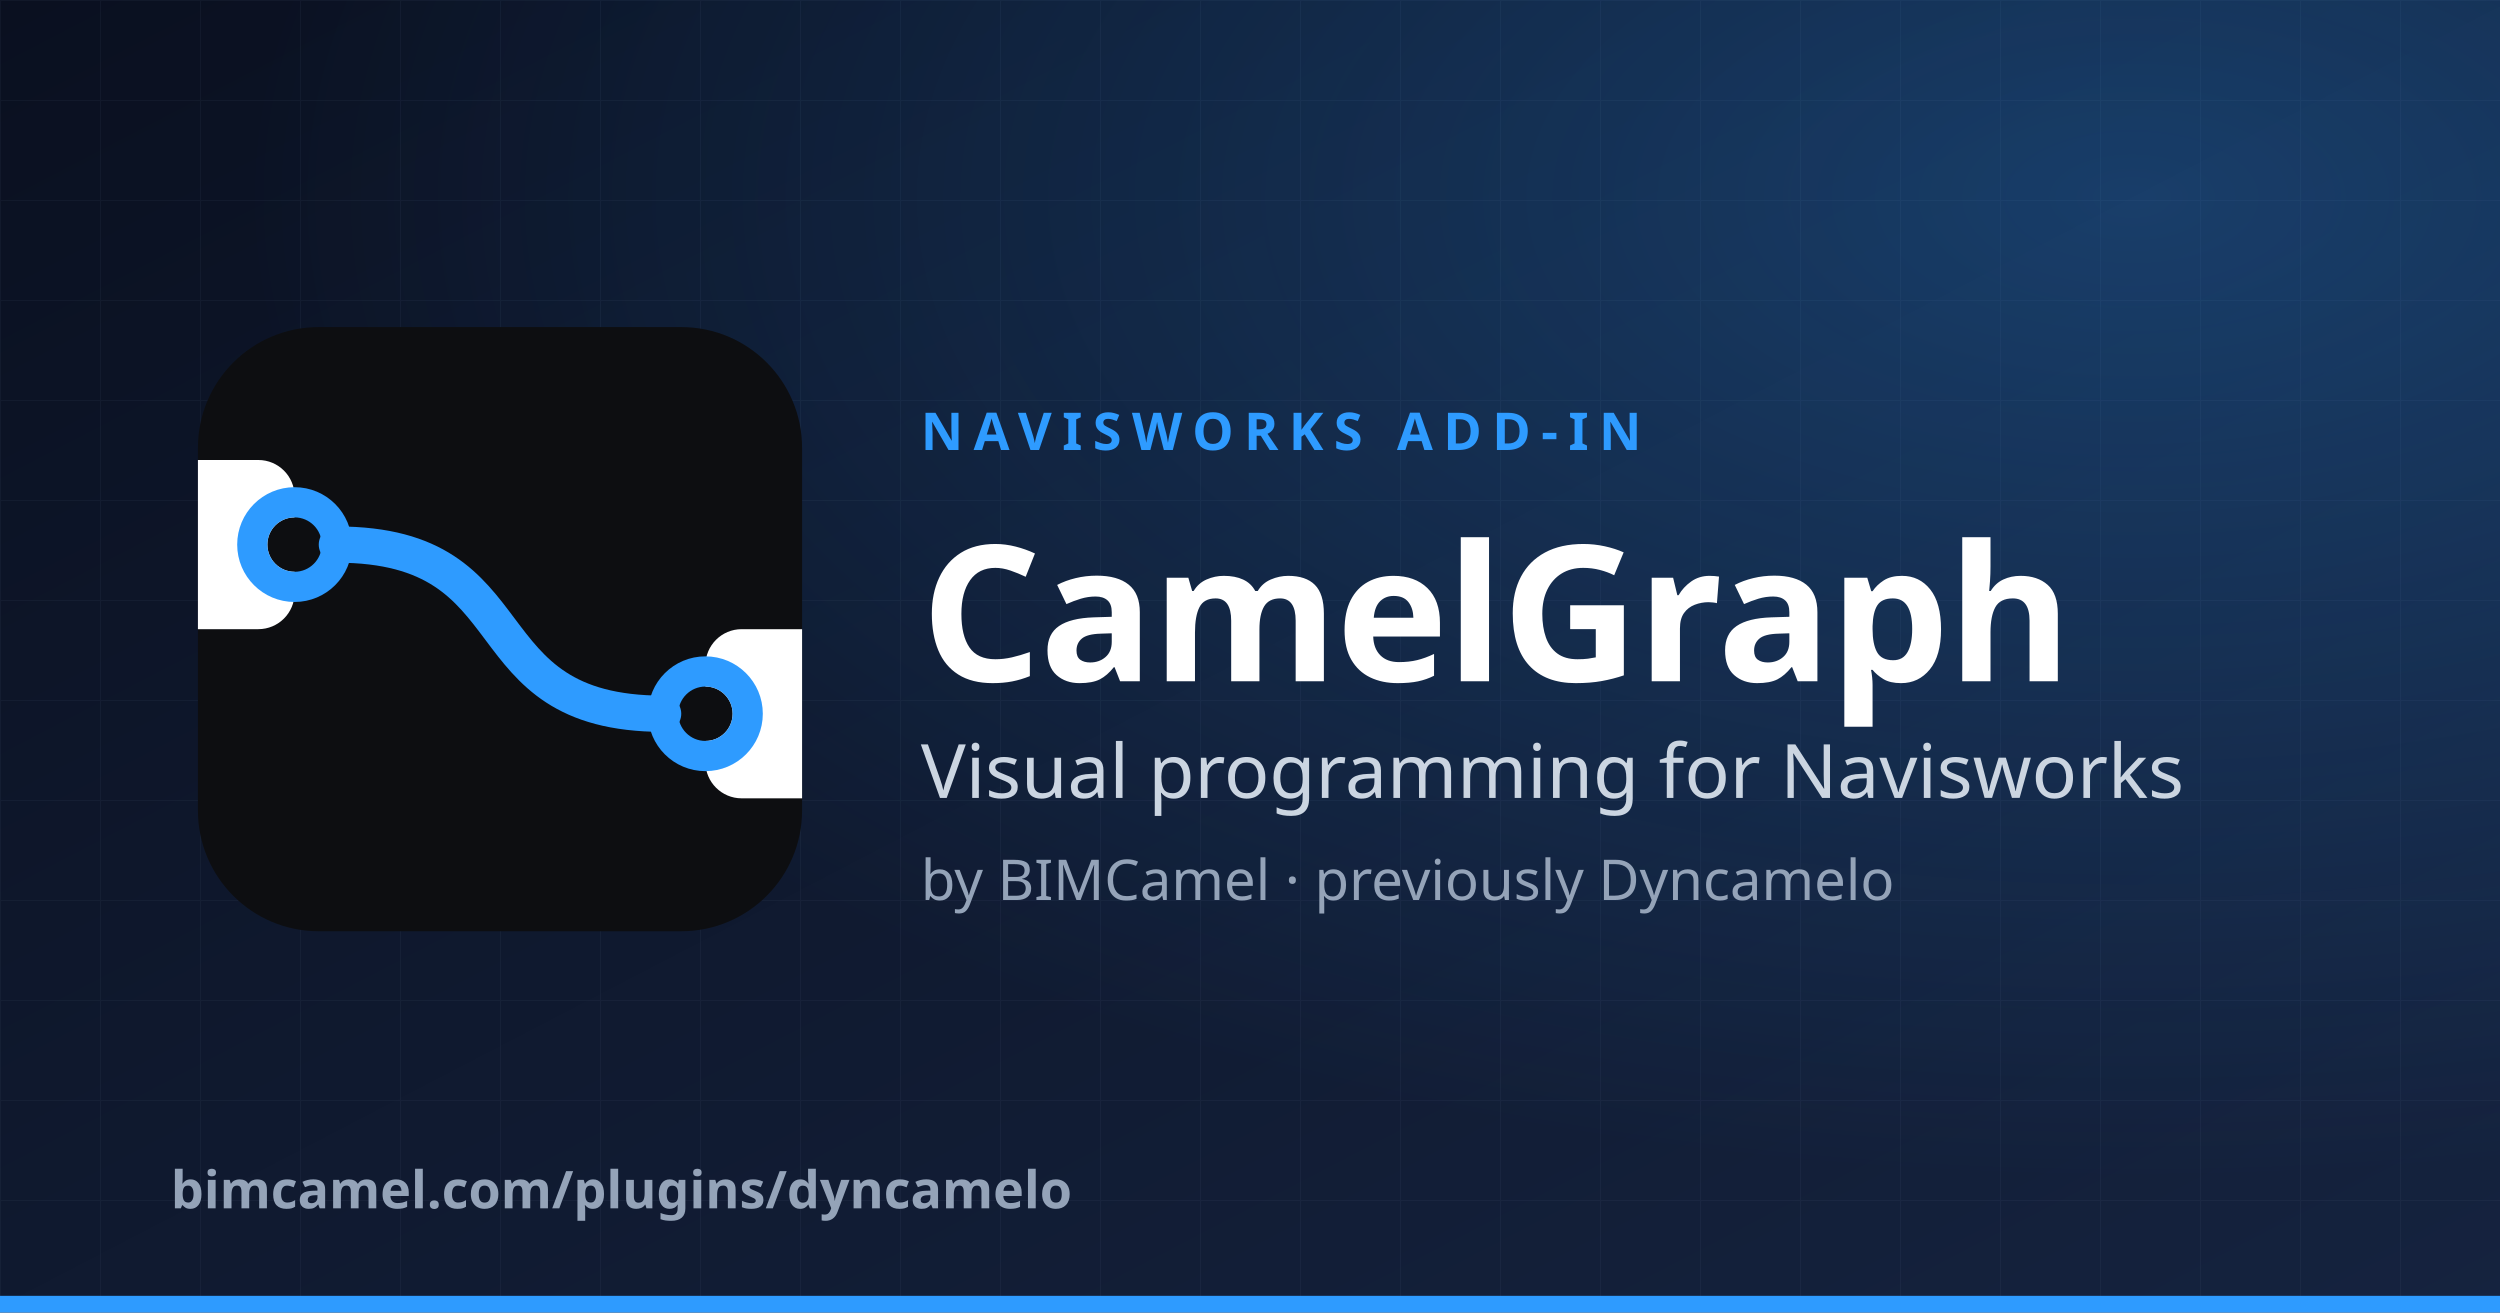
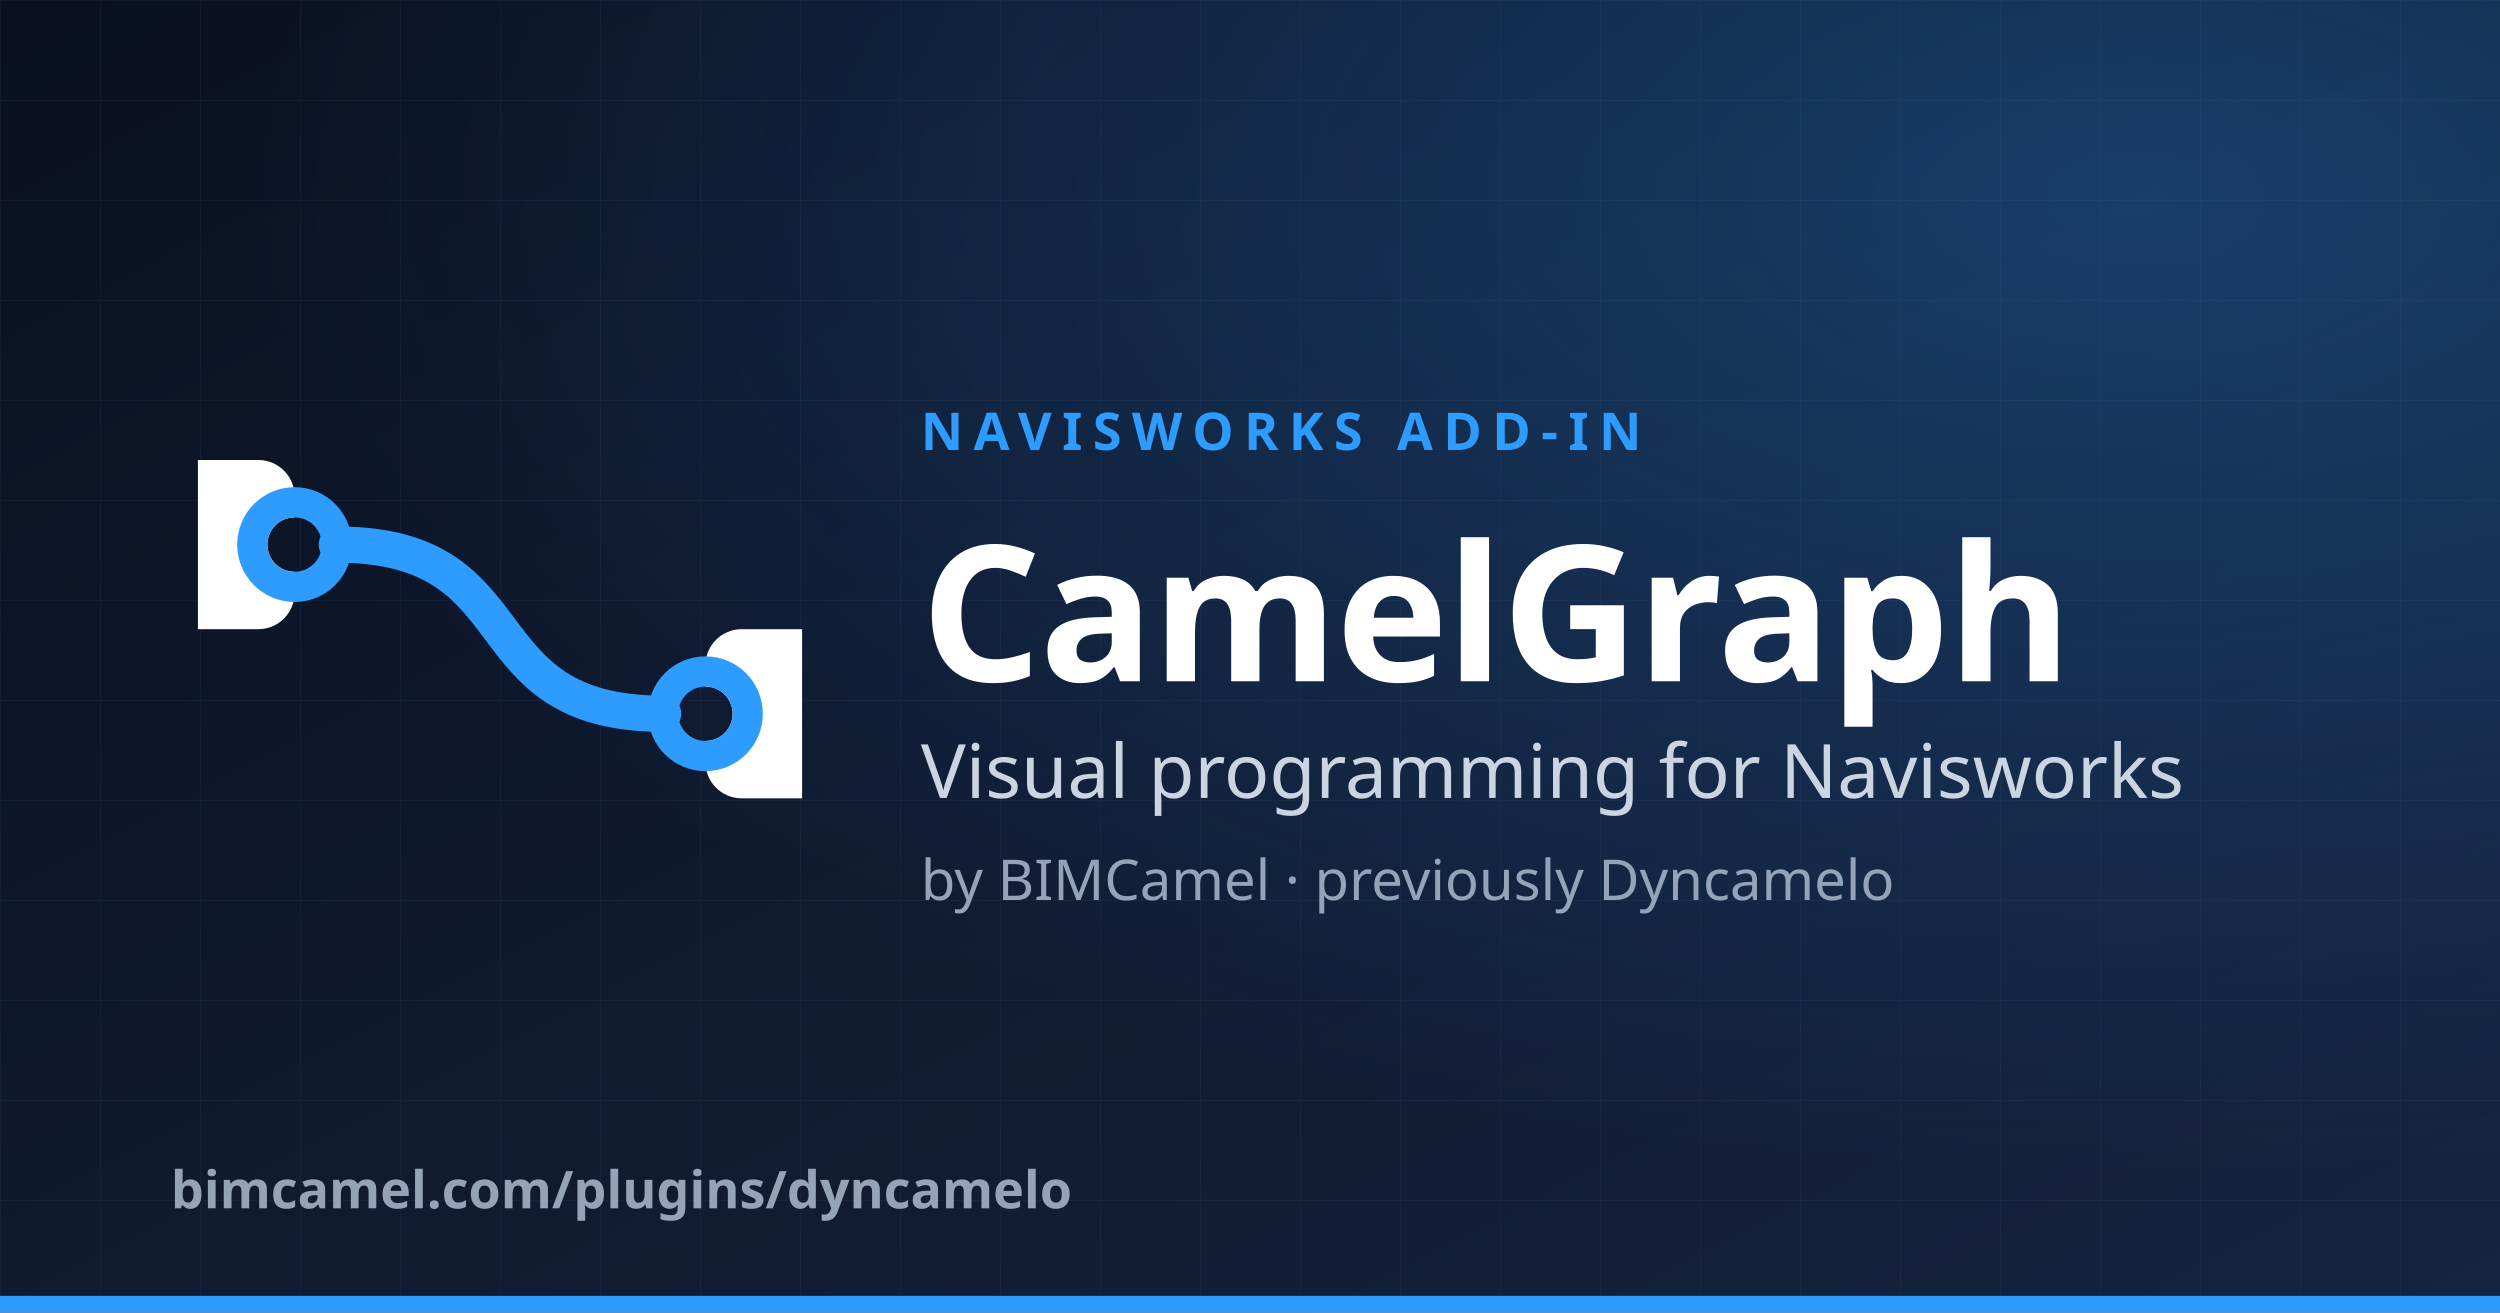
<svg xmlns="http://www.w3.org/2000/svg" viewBox="0 0 1200 630" width="1200" height="630">
  <defs>
    <linearGradient id="bg" x1="0" y1="0" x2="1" y2="1">
      <stop offset="0" stop-color="#0A1020" />
      <stop offset="1" stop-color="#15233F" />
    </linearGradient>
    <radialGradient id="wash" cx="0.85" cy="0.15" r="0.75">
      <stop offset="0" stop-color="#2E9BFF" stop-opacity="0.28" />
      <stop offset="1" stop-color="#2E9BFF" stop-opacity="0" />
    </radialGradient>
    <pattern id="grid" width="48" height="48" patternUnits="userSpaceOnUse">
      <path d="M48 0H0V48" fill="none" stroke="#94a3b8" stroke-opacity="0.06" />
    </pattern>
  </defs>
  <rect width="1200" height="630" fill="url(#bg)" />
  <rect width="1200" height="630" fill="url(#grid)" />
  <rect width="1200" height="630" fill="url(#wash)" />
  <svg x="95" y="157" viewBox="0 0 100 100" width="290" height="290">
    <defs>
      <clipPath id="c">
-         <rect width="100" height="100" rx="20" />
+         <rect width="100" height="100" />
      </clipPath>
    </defs>
-     <rect x="0" y="0" width="100" height="100" rx="20" fill="#0D0E11" />
    <g clip-path="url(#c)">
      <g>
        <path d="M-6 22 h16 a6 6 0 0 1 6 6 v3.5 a4.5 4.5 0 0 0 0 9.0 v3.5 a6 6 0 0 1 -6 6 h-16 z" fill="#FFFFFF" />
        <path d="M106 50 h-16 a6 6 0 0 0 -6 6 v3.5 a4.5 4.5 0 0 1 0 9.0 v3.5 a6 6 0 0 0 6 6 h16 z" fill="#FFFFFF" />
        <path d="M23.0 36.0 C56 36.0 44 64.0 77.0 64.0" fill="none" stroke="#2E9BFF" stroke-width="6" stroke-linecap="round" />
        <circle cx="16.0" cy="36.0" r="7.0" fill="none" stroke="#2E9BFF" stroke-width="5.0" />
        <circle cx="84.0" cy="64.0" r="7.0" fill="none" stroke="#2E9BFF" stroke-width="5.0" />
      </g>
    </g>
  </svg>
  <text x="442" y="216" fill="#2E9BFF" font-family="Google Sans Flex" font-size="25" font-weight="600" letter-spacing="5" text-anchor="start">NAVISWORKS ADD-IN</text>
  <text x="442" y="327" fill="#FFFFFF" font-family="Google Sans Flex" font-size="91" font-weight="700" letter-spacing="-1" text-anchor="start">CamelGraph</text>
  <text x="442" y="383" fill="#CBD5E1" font-family="Google Sans Flex" font-size="36" font-weight="400" letter-spacing="0" text-anchor="start">Visual programming for Navisworks</text>
  <text x="442" y="432" fill="#94A3B8" font-family="Google Sans Flex" font-size="27" font-weight="500" letter-spacing="0" text-anchor="start">by BIMCamel · previously Dyncamelo</text>
  <text x="82" y="580" fill="#94A3B8" font-family="Google Sans Flex" font-size="25" font-weight="600" letter-spacing="0" text-anchor="start">bimcamel.com/plugins/dyncamelo</text>
  <rect x="0" y="622" width="1200" height="8" fill="#2E9BFF" />
</svg>
